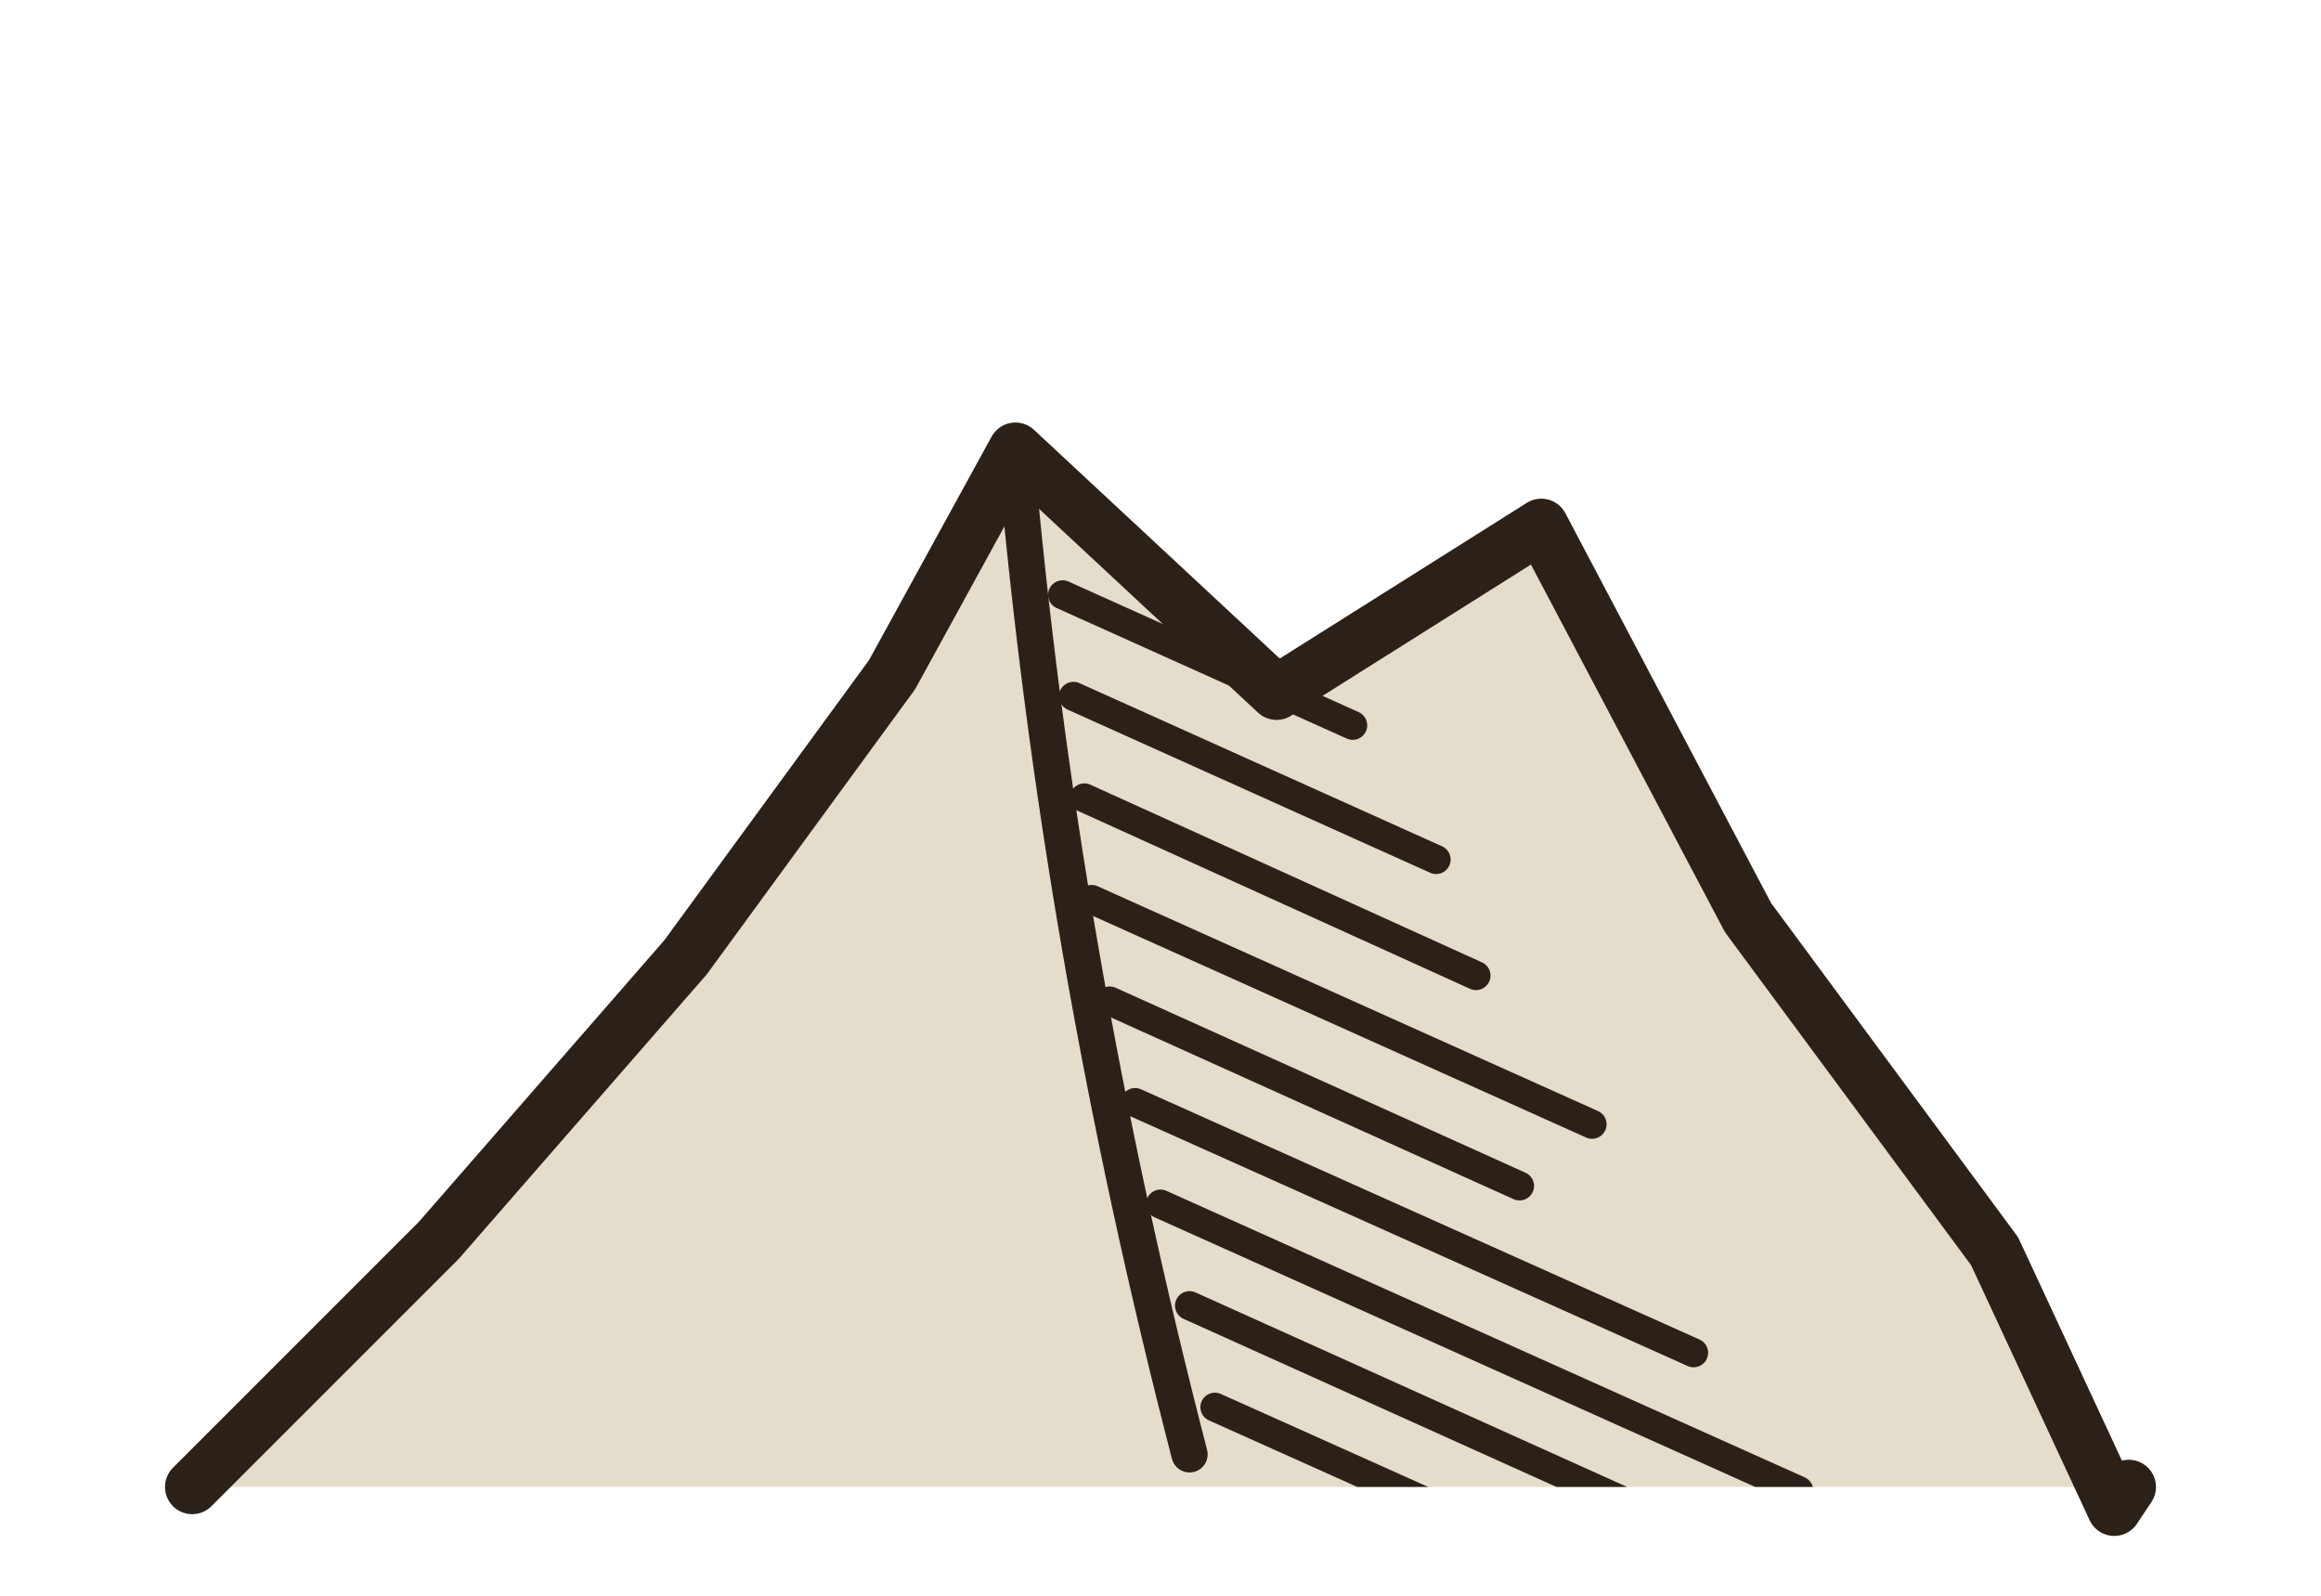
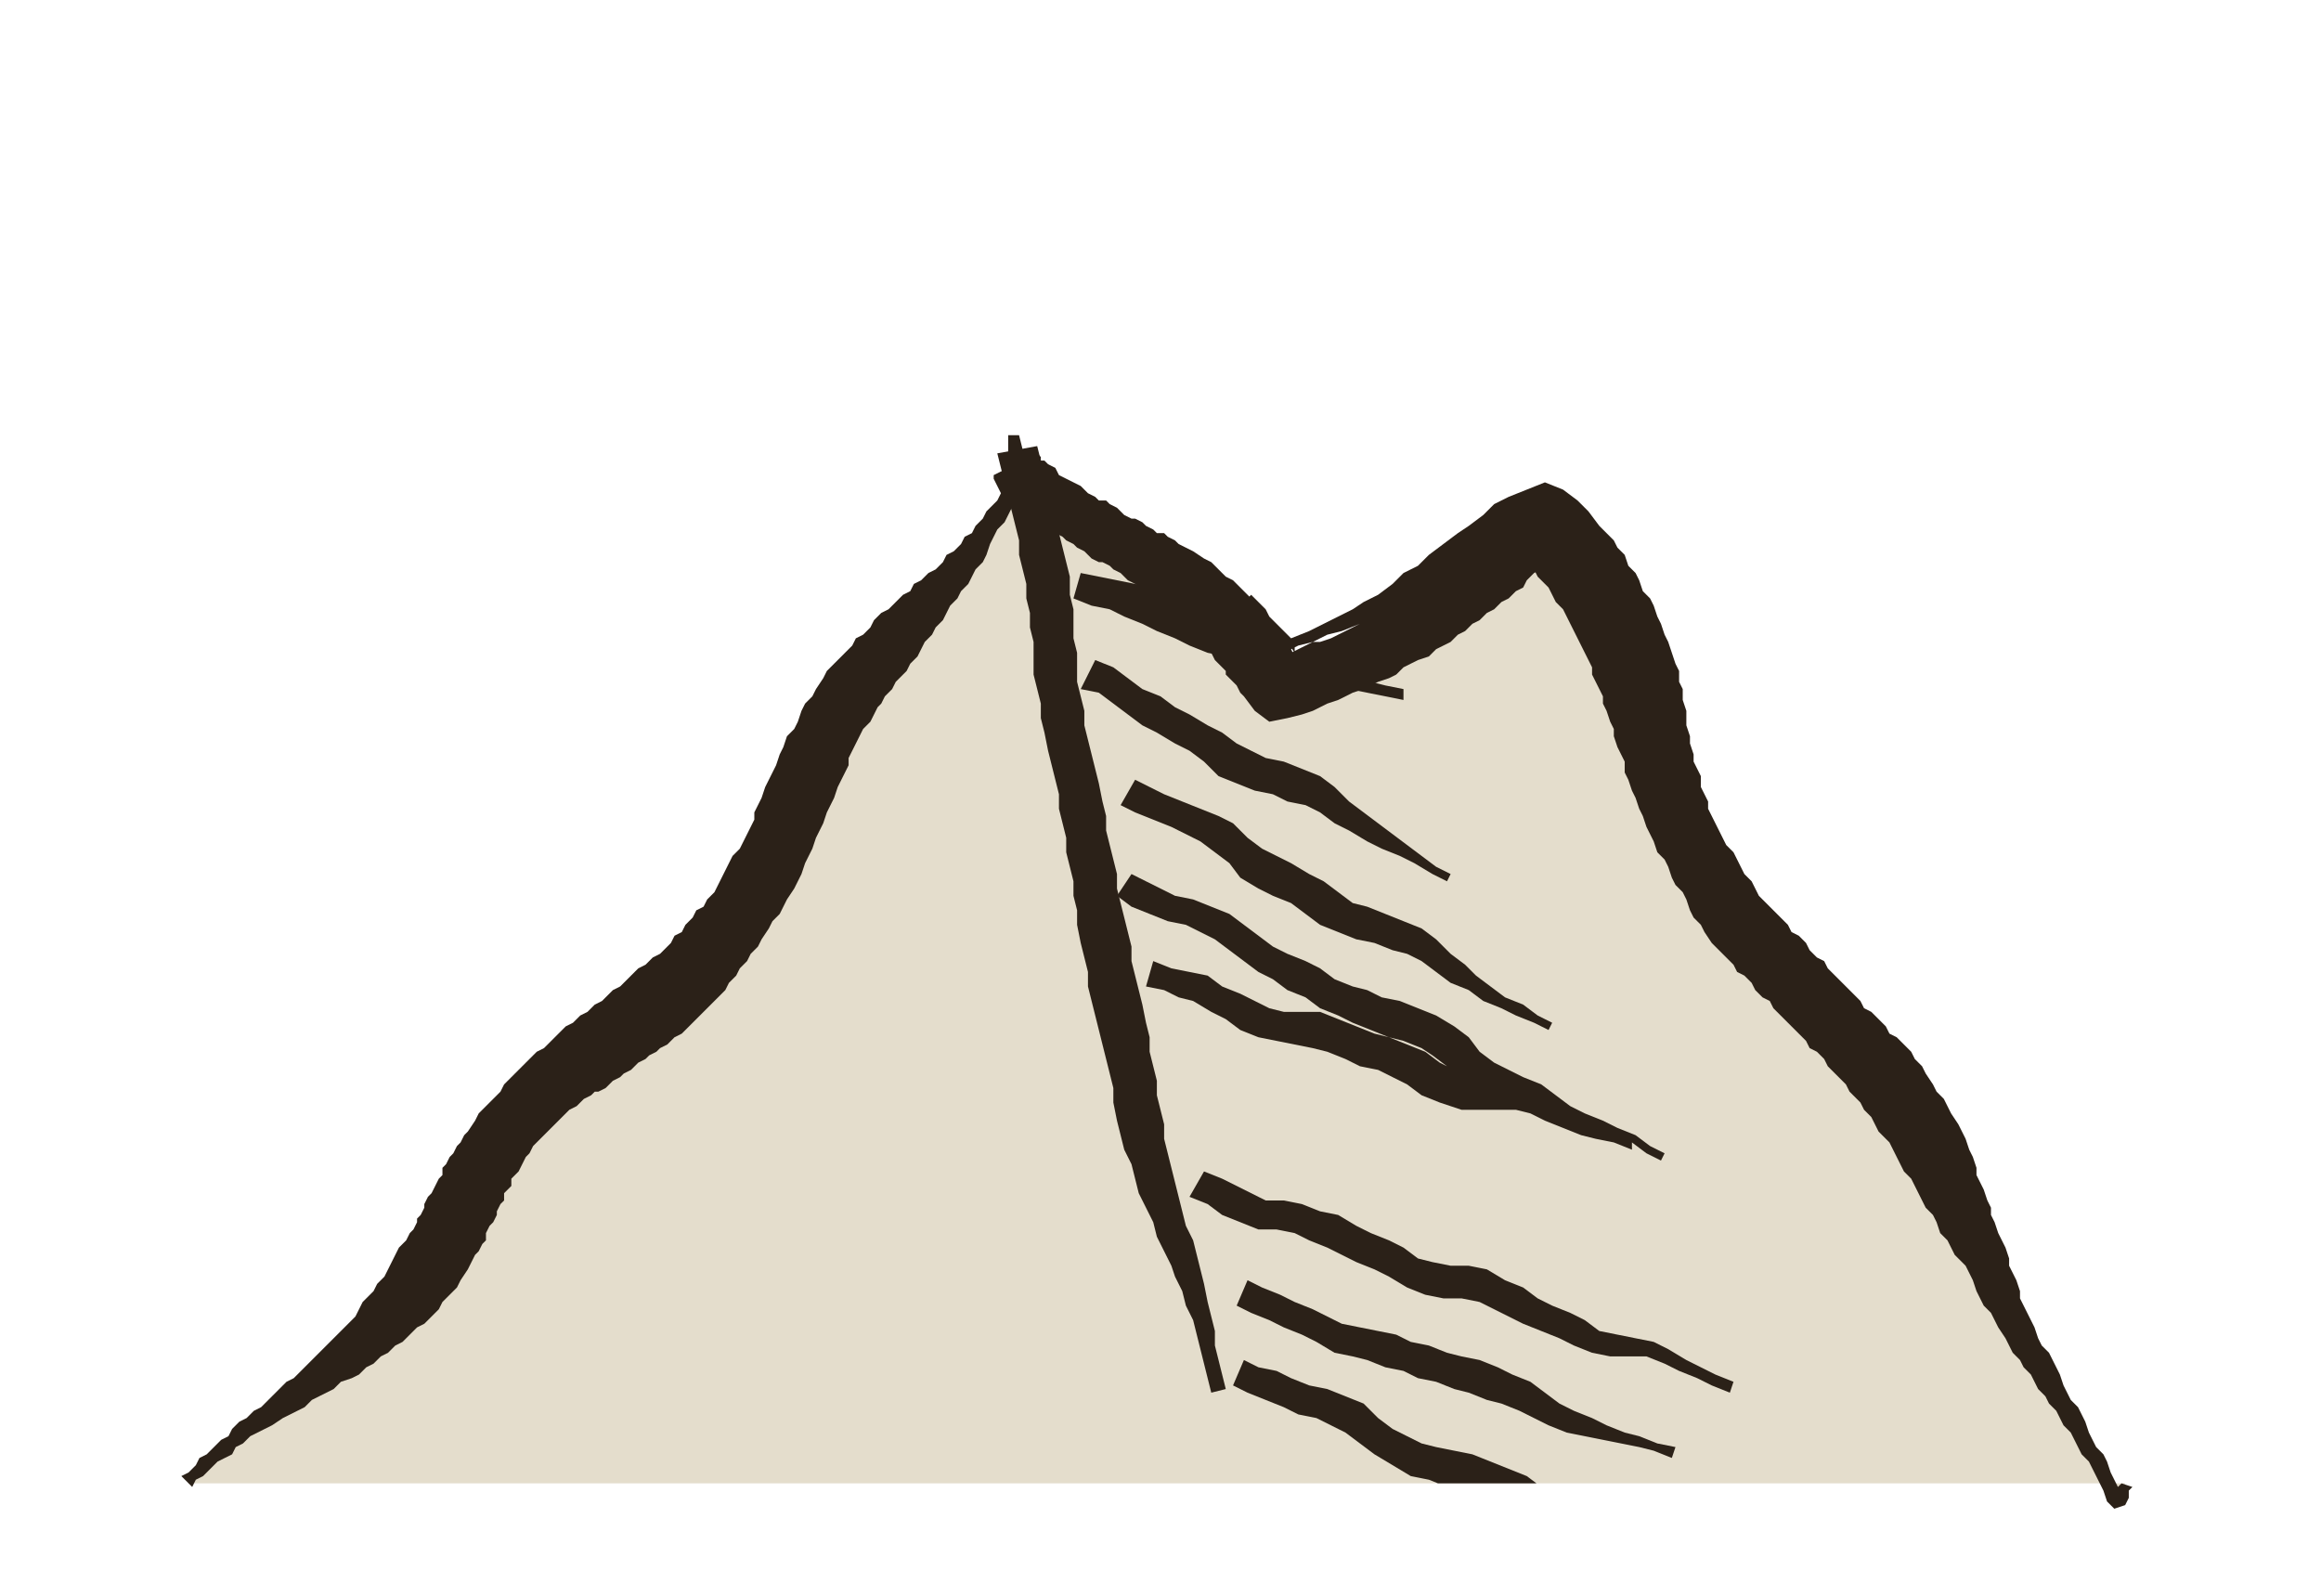
<svg xmlns="http://www.w3.org/2000/svg" width="64" height="44" viewBox="0 0 64 44">
  <defs>
    <clipPath id="m">
-       <polygon points="5.3,41.0 12.1,34.2 18.9,26.4 24.6,18.6 28.0,12.4 35.2,19.1 42.5,14.5 48.2,25.3 55.0,34.5 58.3,41.6 58.7,41.0" />
+       <polygon points="5.2,40.9 5.8,40.2 6.6,39.6 7.4,39.0 8.2,38.4 8.9,37.9 9.7,37.3 10.4,36.6 11.1,35.9 11.7,35.2 12.2,34.3 12.7,33.4 13.1,32.5 13.6,31.6 14.2,30.9 14.9,30.1 15.7,29.5 16.5,28.9 17.3,28.3 18.1,27.7 18.9,27.0 19.5,26.3 20.1,25.5 20.7,24.7 21.2,23.9 21.6,23.0 22.0,22.1 22.4,21.2 22.8,20.3 23.2,19.4 23.8,18.7 24.4,18.0 25.0,17.2 25.7,16.5 26.3,15.8 26.9,15.1 27.4,14.3 27.9,13.5 28.0,12.9 28.4,13.4 29.2,13.9 30.1,14.5 31.0,15.0 31.8,15.5 32.7,16.1 33.4,16.7 34.1,17.4 34.7,18.2 35.2,19.0 36.1,18.7 37.0,18.4 37.9,17.9 38.7,17.5 39.5,16.9 40.2,16.4 41.0,15.8 41.7,15.1 42.5,14.5 43.1,15.3 43.7,16.1 44.3,16.9 44.7,17.7 45.1,18.6 45.4,19.6 45.6,20.5 45.9,21.5 46.2,22.4 46.6,23.3 47.1,24.2 47.6,25.0 48.3,25.8 48.9,26.5 49.6,27.2 50.3,27.9 50.9,28.6 51.6,29.3 52.2,30.0 52.8,30.8 53.2,31.7 53.7,32.5 54.1,33.4 54.5,34.3 54.9,35.1 55.3,36.0 55.8,36.9 56.3,37.7 56.8,38.5 57.3,39.4 57.8,40.2 58.2,41.1 58.5,41.2 58.6,40.9" />
    </clipPath>
  </defs>
-   <polygon points="5.3,41.0 12.1,34.2 18.9,26.4 24.6,18.6 28.0,12.4 35.2,19.1 42.5,14.5 48.2,25.3 55.0,34.5 58.3,41.6 58.7,41.0" fill="#e4ddcc" stroke="none" />
-   <g fill="none" stroke="#2b2118" stroke-linecap="round" stroke-linejoin="round">
-     <polyline points="5.3,41.0 12.1,34.2 18.9,26.4 24.6,18.6 28.0,12.4 35.2,19.1 42.5,14.5 48.2,25.3 55.0,34.5 58.3,41.6 58.7,41.0" stroke-width="1.5" />
-     <path d="M28.0,12.4 Q29.2,26.2 32.8,40.1" stroke-width="1" />
-     <g stroke-width="0.8" clip-path="url(#m)">
-       <line x1="29.3" y1="16.4" x2="37.3" y2="20.0" />
-       <line x1="29.6" y1="19.2" x2="39.6" y2="23.7" />
-       <line x1="29.9" y1="22.0" x2="40.7" y2="26.9" />
-       <line x1="30.1" y1="24.8" x2="43.9" y2="31.0" />
-       <line x1="30.6" y1="27.6" x2="41.9" y2="32.7" />
-       <line x1="31.3" y1="30.4" x2="46.7" y2="37.3" />
-       <line x1="32.0" y1="33.2" x2="49.6" y2="41.1" />
-       <line x1="32.8" y1="36.0" x2="47.0" y2="42.4" />
-       <line x1="33.5" y1="38.8" x2="50.0" y2="46.2" />
-     </g>
+   <polygon points="5.2,40.9 5.8,40.2 6.6,39.6 7.4,39.0 8.2,38.4 8.9,37.9 9.7,37.3 10.4,36.6 11.1,35.9 11.7,35.2 12.2,34.3 12.7,33.4 13.1,32.5 13.6,31.6 14.2,30.9 14.9,30.1 15.7,29.5 16.5,28.9 17.3,28.3 18.1,27.7 18.9,27.0 19.5,26.3 20.1,25.5 20.7,24.7 21.2,23.9 21.6,23.0 22.0,22.1 22.4,21.2 22.8,20.3 23.2,19.4 23.8,18.7 24.4,18.0 25.0,17.2 25.7,16.5 26.3,15.8 26.9,15.1 27.4,14.3 27.9,13.5 28.0,12.9 28.4,13.4 29.2,13.9 30.1,14.5 31.0,15.0 31.8,15.5 32.7,16.1 33.4,16.7 34.1,17.4 34.7,18.2 35.2,19.0 36.1,18.7 37.0,18.4 37.9,17.9 38.7,17.5 39.5,16.9 40.2,16.4 41.0,15.8 41.7,15.1 42.5,14.5 43.1,15.3 43.7,16.1 44.3,16.9 44.7,17.7 45.1,18.6 45.4,19.6 45.6,20.5 45.9,21.5 46.2,22.4 46.6,23.3 47.1,24.2 47.6,25.0 48.3,25.8 48.9,26.5 49.6,27.2 50.3,27.9 50.9,28.6 51.6,29.3 52.2,30.0 52.8,30.8 53.2,31.7 53.7,32.5 54.1,33.4 54.5,34.3 54.9,35.1 55.3,36.0 55.8,36.9 56.3,37.7 56.8,38.5 57.3,39.4 57.8,40.2 58.2,41.1 58.5,41.2 58.6,40.9" fill="#e4ddcc" stroke="none" />
+   <g fill="#2b2118" stroke="none">
+     <path d="M5.3,41.0 5.4,40.8 5.6,40.7 5.8,40.5 6.0,40.3 6.2,40.2 6.4,40.1 6.5,39.9 6.7,39.8 6.9,39.6 7.1,39.5 7.3,39.4 7.5,39.3 7.8,39.1 8.0,39.0 8.2,38.9 8.4,38.8 8.6,38.6 8.8,38.5 9.0,38.4 9.2,38.3 9.4,38.1 9.7,38.0 9.9,37.9 10.1,37.7 10.3,37.6 10.5,37.4 10.7,37.3 10.9,37.1 11.1,37.0 11.3,36.8 11.5,36.6 11.7,36.5 11.9,36.3 12.1,36.1 12.2,35.9 12.4,35.7 12.6,35.5 12.7,35.3 12.9,35.0 13.0,34.8 13.1,34.6 13.2,34.5 13.3,34.3 13.4,34.2 13.4,34.0 13.5,33.8 13.6,33.7 13.7,33.5 13.7,33.4 13.8,33.2 13.9,33.1 13.9,32.9 14.0,32.8 14.1,32.7 14.1,32.5 14.2,32.4 14.3,32.3 14.4,32.1 14.5,31.9 14.6,31.8 14.7,31.6 14.9,31.4 15.0,31.3 15.2,31.1 15.4,30.9 15.5,30.8 15.7,30.6 15.9,30.5 16.0,30.4 16.1,30.3 16.3,30.2 16.4,30.1 16.5,30.1 16.7,30.0 16.8,29.9 16.9,29.8 17.1,29.7 17.2,29.6 17.4,29.5 17.5,29.4 17.6,29.3 17.8,29.2 17.9,29.1 18.1,29.0 18.2,28.9 18.4,28.8 18.5,28.7 18.6,28.6 18.8,28.5 19.0,28.3 19.2,28.1 19.3,28.0 19.4,27.9 19.5,27.8 19.7,27.6 19.8,27.5 20.0,27.3 20.1,27.1 20.3,26.9 20.4,26.7 20.6,26.5 20.7,26.3 20.9,26.1 21.0,25.9 21.2,25.6 21.3,25.4 21.5,25.2 21.6,25.0 21.7,24.8 21.9,24.5 22.0,24.3 22.1,24.1 22.2,23.8 22.3,23.6 22.4,23.4 22.5,23.1 22.6,22.9 22.7,22.7 22.8,22.4 22.9,22.2 23.0,22.0 23.1,21.7 23.2,21.5 23.3,21.3 23.4,21.1 23.4,20.9 23.5,20.7 23.6,20.5 23.7,20.3 23.8,20.1 24.0,19.9 24.1,19.7 24.2,19.5 24.3,19.4 24.4,19.2 24.6,19.0 24.7,18.8 24.9,18.6 25.0,18.5 25.1,18.3 25.3,18.1 25.4,17.9 25.5,17.7 25.7,17.5 25.8,17.3 26.0,17.1 26.1,16.9 26.2,16.7 26.4,16.5 26.5,16.3 26.7,16.1 26.8,15.9 26.9,15.7 27.1,15.5 27.2,15.3 27.3,15.0 27.4,14.8 27.5,14.6 27.7,14.4 27.8,14.2 27.9,14.0 28.0,13.8 28.1,13.6 28.2,13.4 28.2,13.2 28.2,13.0 28.2,12.8 28.2,12.4 28.1,12.0 27.8,12.0 27.8,12.4 27.8,12.9 27.8,13.0 27.8,13.1 27.8,13.3 27.7,13.4 27.6,13.6 27.5,13.8 27.4,13.9 27.2,14.1 27.1,14.3 26.9,14.5 26.8,14.7 26.6,14.8 26.5,15.0 26.3,15.2 26.1,15.3 26.0,15.5 25.8,15.7 25.6,15.8 25.4,16.0 25.2,16.1 25.1,16.3 24.9,16.4 24.7,16.6 24.5,16.8 24.3,16.9 24.1,17.1 24.0,17.3 23.8,17.5 23.6,17.6 23.5,17.8 23.3,18.0 23.2,18.1 23.0,18.3 22.8,18.5 22.7,18.7 22.5,19.0 22.4,19.2 22.2,19.4 22.1,19.6 22.0,19.9 21.9,20.1 21.7,20.3 21.6,20.6 21.5,20.8 21.4,21.1 21.3,21.3 21.2,21.5 21.1,21.7 21.0,22.0 20.9,22.2 20.8,22.4 20.8,22.6 20.7,22.8 20.6,23.0 20.5,23.2 20.4,23.4 20.2,23.6 20.1,23.8 20.0,24.0 19.9,24.2 19.8,24.4 19.7,24.6 19.5,24.8 19.4,25.0 19.2,25.1 19.1,25.3 18.9,25.5 18.8,25.7 18.6,25.8 18.5,26.0 18.4,26.1 18.3,26.2 18.2,26.3 18.0,26.4 17.9,26.5 17.8,26.6 17.6,26.7 17.4,26.9 17.3,27.0 17.2,27.1 17.1,27.2 16.9,27.3 16.8,27.4 16.7,27.5 16.6,27.6 16.4,27.7 16.3,27.8 16.2,27.9 16.0,28.0 15.9,28.1 15.8,28.2 15.6,28.3 15.5,28.4 15.4,28.5 15.2,28.7 15.1,28.8 15.0,28.9 14.8,29.0 14.7,29.1 14.5,29.3 14.3,29.5 14.1,29.7 13.9,29.9 13.8,30.1 13.6,30.3 13.4,30.5 13.2,30.7 13.1,30.9 12.9,31.2 12.8,31.3 12.7,31.5 12.6,31.6 12.5,31.8 12.4,31.9 12.3,32.1 12.2,32.2 12.2,32.4 12.1,32.5 12.0,32.7 11.9,32.9 11.8,33.0 11.7,33.2 11.7,33.3 11.6,33.5 11.5,33.6 11.5,33.7 11.4,33.9 11.3,34.0 11.2,34.2 11.0,34.4 10.9,34.6 10.8,34.8 10.7,35.0 10.6,35.2 10.4,35.4 10.3,35.6 10.2,35.7 10.0,35.9 9.9,36.1 9.8,36.3 9.6,36.5 9.5,36.6 9.3,36.8 9.1,37.0 9.0,37.1 8.8,37.3 8.6,37.5 8.5,37.6 8.3,37.8 8.1,38.0 7.9,38.1 7.7,38.3 7.6,38.4 7.4,38.6 7.2,38.8 7.0,38.9 6.8,39.1 6.6,39.2 6.4,39.4 6.3,39.6 6.1,39.7 5.9,39.9 5.7,40.1 5.5,40.2 5.4,40.4 5.2,40.6 5.0,40.7ZM27.4,13.1 27.4,13.2 27.5,13.4 27.6,13.6 27.8,13.8 28.0,13.9 28.2,14.1 28.4,14.2 28.6,14.4 28.8,14.5 29.0,14.6 29.1,14.7 29.3,14.8 29.4,14.9 29.6,15.0 29.7,15.1 29.9,15.2 30.0,15.3 30.1,15.4 30.3,15.5 30.4,15.5 30.6,15.6 30.7,15.7 30.9,15.8 31.0,15.9 31.1,16.0 31.3,16.1 31.4,16.2 31.5,16.3 31.7,16.3 31.8,16.4 32.0,16.6 32.2,16.7 32.3,16.9 32.5,17.0 32.7,17.2 32.8,17.3 33.0,17.5 33.1,17.7 33.3,17.8 33.4,18.0 33.5,18.2 33.7,18.4 33.8,18.5 33.8,18.6 33.9,18.7 34.1,18.9 34.2,19.1 34.3,19.2 34.6,19.6 35.0,19.9 35.5,19.8 35.9,19.7 36.2,19.6 36.4,19.5 36.6,19.4 36.9,19.3 37.1,19.2 37.3,19.1 37.6,19.0 37.8,18.9 38.0,18.8 38.3,18.7 38.5,18.6 38.7,18.4 38.9,18.3 39.1,18.2 39.4,18.1 39.6,17.9 39.8,17.8 40.0,17.7 40.2,17.5 40.4,17.4 40.6,17.2 40.8,17.1 41.0,16.9 41.2,16.8 41.4,16.6 41.6,16.5 41.8,16.3 42.0,16.2 42.1,16.0 42.3,15.8 42.5,15.7 42.7,15.5 42.8,15.4 42.6,15.5 42.2,15.4 42.1,15.4 42.1,15.4 42.2,15.6 42.3,15.7 42.4,15.9 42.5,16.0 42.7,16.2 42.8,16.4 42.9,16.6 43.1,16.8 43.2,17.0 43.3,17.2 43.4,17.4 43.5,17.6 43.6,17.8 43.7,18.0 43.8,18.2 43.9,18.4 43.9,18.6 44.0,18.8 44.1,19.0 44.2,19.2 44.2,19.4 44.3,19.6 44.4,19.9 44.5,20.1 44.5,20.3 44.6,20.6 44.7,20.8 44.8,21.0 44.8,21.3 44.9,21.5 45.0,21.8 45.1,22.0 45.2,22.3 45.3,22.5 45.4,22.8 45.5,23.0 45.6,23.2 45.7,23.5 45.9,23.7 46.0,23.9 46.1,24.2 46.2,24.4 46.4,24.6 46.5,24.8 46.6,25.1 46.7,25.3 46.9,25.5 47.0,25.7 47.2,26.0 47.4,26.2 47.6,26.4 47.8,26.6 47.9,26.8 48.1,26.9 48.3,27.1 48.4,27.3 48.6,27.5 48.8,27.6 48.9,27.8 49.1,28.0 49.3,28.2 49.4,28.3 49.6,28.5 49.8,28.7 49.9,28.9 50.1,29.0 50.3,29.2 50.4,29.4 50.6,29.6 50.7,29.7 50.9,29.9 51.0,30.1 51.2,30.3 51.3,30.4 51.4,30.6 51.6,30.8 51.7,31.0 51.8,31.2 51.9,31.3 52.1,31.5 52.2,31.7 52.3,31.9 52.4,32.1 52.5,32.3 52.7,32.5 52.8,32.7 52.9,32.9 53.0,33.1 53.1,33.3 53.3,33.5 53.4,33.7 53.5,34.0 53.7,34.2 53.8,34.4 53.9,34.6 54.1,34.8 54.2,34.9 54.3,35.1 54.4,35.3 54.5,35.6 54.6,35.8 54.7,36.0 54.9,36.2 55.0,36.4 55.1,36.6 55.3,36.9 55.4,37.1 55.5,37.3 55.7,37.5 55.8,37.7 56.0,37.9 56.1,38.1 56.2,38.3 56.4,38.5 56.5,38.7 56.7,38.9 56.8,39.1 56.9,39.3 57.1,39.5 57.2,39.7 57.3,39.9 57.4,40.1 57.6,40.3 57.7,40.5 57.8,40.7 57.9,40.9 58.0,41.1 58.1,41.4 58.3,41.6 58.6,41.5 58.7,41.3 58.7,41.1 58.8,41.0 58.5,40.9 58.4,41.0 58.3,41.1 58.3,41.2 58.5,41.3 58.4,41.2 58.4,41.0 58.3,40.8 58.2,40.6 58.1,40.3 58.0,40.1 57.8,39.9 57.7,39.7 57.6,39.5 57.5,39.2 57.4,39.0 57.3,38.8 57.1,38.6 57.0,38.4 56.9,38.2 56.8,37.9 56.7,37.7 56.6,37.5 56.5,37.3 56.3,37.1 56.2,36.9 56.1,36.6 56.0,36.4 55.9,36.2 55.8,36.0 55.7,35.8 55.7,35.6 55.6,35.3 55.5,35.1 55.4,34.9 55.4,34.7 55.3,34.4 55.2,34.2 55.1,34.0 55.0,33.7 54.9,33.5 54.9,33.3 54.8,33.1 54.7,32.8 54.6,32.6 54.5,32.4 54.5,32.2 54.4,31.9 54.3,31.7 54.2,31.4 54.1,31.2 54.0,31.0 53.8,30.7 53.7,30.5 53.6,30.3 53.4,30.1 53.3,29.9 53.1,29.6 53.0,29.4 52.8,29.2 52.7,29.0 52.5,28.8 52.3,28.6 52.1,28.5 52.0,28.3 51.8,28.1 51.6,27.9 51.4,27.8 51.3,27.6 51.1,27.4 50.9,27.2 50.8,27.1 50.6,26.9 50.4,26.7 50.3,26.5 50.1,26.4 49.9,26.2 49.8,26.0 49.6,25.8 49.4,25.7 49.3,25.5 49.1,25.3 48.9,25.1 48.8,25.0 48.6,24.8 48.5,24.7 48.4,24.5 48.3,24.3 48.1,24.1 48.0,23.9 47.9,23.7 47.8,23.5 47.6,23.3 47.5,23.1 47.4,22.9 47.3,22.7 47.2,22.5 47.1,22.3 47.1,22.1 47.0,21.9 46.9,21.7 46.9,21.4 46.8,21.2 46.7,21.0 46.7,20.8 46.6,20.5 46.6,20.3 46.5,20.0 46.5,19.8 46.4,19.6 46.4,19.3 46.3,19.0 46.2,18.8 46.2,18.5 46.1,18.3 46.0,18.0 45.9,17.8 45.8,17.5 45.7,17.3 45.5,17.1 45.4,16.8 45.3,16.6 45.1,16.4 45.0,16.1 44.8,15.9 44.7,15.7 44.5,15.5 44.3,15.3 44.2,15.1 44.0,14.9 43.9,14.7 43.8,14.6 43.6,14.4 43.5,14.3 43.2,13.9 42.7,13.6 42.1,13.7 41.6,14.0 41.5,14.1 41.3,14.3 41.1,14.4 40.9,14.6 40.7,14.7 40.6,14.9 40.4,15.0 40.2,15.2 40.0,15.3 39.8,15.5 39.7,15.6 39.5,15.8 39.3,15.9 39.1,16.1 38.9,16.2 38.8,16.3 38.6,16.5 38.4,16.6 38.2,16.7 38.0,16.9 37.8,17.0 37.7,17.1 37.5,17.2 37.3,17.3 37.1,17.4 36.9,17.5 36.7,17.6 36.4,17.7 36.2,17.7 36.0,17.8 35.8,17.9 35.6,18.0 35.3,18.0 35.3,18.0 35.4,18.1 35.7,18.1 35.8,18.2 35.7,18.1 35.6,17.9 35.5,17.7 35.4,17.5 35.3,17.4 35.1,17.2 35.0,17.0 34.8,16.8 34.6,16.6 34.4,16.4 34.2,16.2 34.0,16.0 33.8,15.9 33.6,15.7 33.4,15.5 33.2,15.4 32.9,15.2 32.7,15.1 32.5,15.0 32.4,14.9 32.2,14.8 32.1,14.7 31.9,14.7 31.8,14.6 31.6,14.5 31.5,14.4 31.3,14.3 31.2,14.3 31.0,14.2 30.9,14.1 30.8,14.0 30.6,13.9 30.5,13.8 30.3,13.8 30.2,13.7 30.0,13.6 29.9,13.5 29.8,13.4 29.6,13.3 29.4,13.2 29.2,13.1 29.1,12.9 28.9,12.8 28.8,12.7 28.7,12.7 28.7,12.6 28.7,12.6 28.6,12.5ZM34.4,16.5 34.6,16.7 34.8,16.9 35.0,17.1 35.1,17.2 35.3,17.5 35.5,17.7 35.6,17.9 35.6,18.1 35.6,17.9 35.8,17.8 36.2,17.7 36.6,17.5 37.0,17.4 37.5,17.2 37.9,17.0 38.3,16.8 38.7,16.6 39.1,16.4 39.5,16.1 39.8,15.8 40.2,15.6 40.6,15.3 40.9,15.0 41.3,14.7 41.6,14.5 41.9,14.3 42.2,14.1 42.6,14.0 42.8,14.2 43.1,14.4 43.3,14.7 43.6,14.9 43.7,15.1 43.9,15.3 44.0,15.5 44.1,15.8 44.3,16.0 44.4,16.2 44.5,16.4 44.6,16.6 44.7,16.9 44.8,17.1 44.9,17.3 45.0,17.6 45.1,17.8 45.2,18.0 45.3,18.3 45.4,18.5 45.5,18.7 45.6,19.0 45.7,19.2 45.7,19.5 45.8,19.7 45.8,19.9 46.0,20.4 46.1,20.9 46.2,21.4 46.4,21.9 46.6,22.3 46.8,22.7 47.1,23.1 47.4,23.5 47.6,23.8 47.9,24.2 48.2,24.6 48.5,25.0 48.6,25.0 48.3,24.6 48.0,24.2 47.8,23.8 47.5,23.4 47.3,23.0 47.1,22.6 46.9,22.2 46.7,21.7 46.6,21.3 46.6,20.8 46.5,20.3 46.5,19.8 46.5,19.6 46.4,19.3 46.4,19.0 46.3,18.8 46.3,18.5 46.2,18.3 46.1,18.0 46.0,17.7 45.9,17.5 45.8,17.2 45.7,17.0 45.6,16.7 45.5,16.5 45.3,16.3 45.2,16.0 45.1,15.8 44.9,15.6 44.8,15.3 44.6,15.1 44.5,14.9 44.3,14.7 44.1,14.5 43.8,14.1 43.5,13.8 43.1,13.5 42.6,13.3 42.1,13.5 41.6,13.7 41.2,13.9 40.9,14.2 40.5,14.5 40.2,14.7 39.8,15.0 39.4,15.3 39.1,15.6 38.7,15.8 38.4,16.1 38.0,16.4 37.6,16.6 37.3,16.8 36.9,17.0 36.5,17.2 36.1,17.4 35.6,17.6 35.5,17.7 35.7,18.0 35.7,17.8 35.6,17.6 35.4,17.4 35.2,17.2 35.0,17.0 34.9,16.8 34.7,16.6 34.5,16.4Z" />
+     <path d="M27.5,12.5 27.6,12.9 27.7,13.3 27.8,13.7 27.9,14.1 28.0,14.5 28.1,14.9 28.1,15.3 28.2,15.7 28.3,16.1 28.3,16.5 28.4,16.9 28.4,17.3 28.5,17.7 28.5,18.1 28.5,18.6 28.6,19.0 28.7,19.4 28.7,19.8 28.8,20.2 28.9,20.7 29.0,21.1 29.1,21.5 29.2,21.9 29.2,22.3 29.3,22.7 29.4,23.1 29.4,23.5 29.5,23.9 29.6,24.3 29.6,24.7 29.7,25.1 29.7,25.5 29.8,26.0 29.9,26.4 30.0,26.8 30.0,27.2 30.1,27.6 30.2,28.0 30.3,28.4 30.4,28.8 30.5,29.2 30.6,29.6 30.7,30.0 30.7,30.4 30.8,30.9 30.9,31.3 31.0,31.7 31.2,32.1 31.3,32.5 31.4,32.9 31.6,33.3 31.8,33.7 31.9,34.1 32.1,34.5 32.3,34.9 32.4,35.2 32.6,35.6 32.7,36.0 32.9,36.4 33.0,36.8 33.1,37.2 33.2,37.6 33.3,38.0 33.4,38.4 33.8,38.3 33.7,37.9 33.6,37.5 33.5,37.1 33.5,36.7 33.4,36.3 33.3,35.9 33.2,35.4 33.1,35.0 33.0,34.6 32.9,34.2 32.7,33.8 32.6,33.4 32.5,33.0 32.4,32.6 32.3,32.2 32.2,31.8 32.1,31.4 32.1,31.0 32.0,30.6 31.9,30.2 31.9,29.8 31.8,29.4 31.7,29.0 31.7,28.6 31.6,28.2 31.5,27.7 31.4,27.3 31.3,26.9 31.2,26.5 31.2,26.1 31.1,25.7 31.0,25.3 30.9,24.9 30.8,24.5 30.8,24.1 30.7,23.7 30.6,23.3 30.5,22.9 30.5,22.5 30.4,22.1 30.3,21.6 30.2,21.2 30.1,20.8 30.0,20.4 29.9,20.0 29.9,19.6 29.8,19.2 29.7,18.8 29.7,18.4 29.7,18.0 29.6,17.6 29.6,17.2 29.6,16.8 29.5,16.4 29.5,15.9 29.4,15.5 29.3,15.1 29.2,14.7 29.1,14.3 29.0,13.9 28.9,13.5 28.8,13.1 28.7,12.7 28.6,12.3Z" />
+     <path clip-path="url(#m)" d="M29.6,16.5 30.1,16.7 30.6,16.8 31.0,17.0 31.5,17.2 31.9,17.4 32.4,17.6 32.8,17.8 33.3,18.0 33.8,18.1 34.3,18.2 34.8,18.3 35.3,18.4 35.7,18.5 36.2,18.7 36.7,18.9 37.2,19.0 37.7,19.1 38.2,19.2 38.7,19.3 38.7,19.0 38.2,18.9 37.8,18.8 37.3,18.6 36.9,18.3 36.5,18.0 36.1,17.8 35.6,17.5 35.1,17.4 34.6,17.3 34.1,17.2 33.6,17.0 33.2,16.9 32.8,16.7 32.3,16.5 31.8,16.3 31.3,16.1 30.8,16.0 30.3,15.9 29.8,15.8ZM29.8,19.0 30.3,19.1 30.7,19.4 31.1,19.7 31.5,20.0 31.9,20.2 32.4,20.5 32.8,20.7 33.2,21.0 33.6,21.4 34.1,21.6 34.6,21.8 35.1,21.9 35.5,22.1 36.0,22.2 36.4,22.4 36.8,22.7 37.2,22.9 37.7,23.2 38.1,23.4 38.6,23.6 39.0,23.8 39.5,24.1 39.9,24.3 40.0,24.1 39.6,23.9 39.2,23.6 38.8,23.3 38.4,23.0 38.0,22.7 37.6,22.4 37.2,22.1 36.8,21.7 36.4,21.4 35.9,21.2 35.4,21.0 34.9,20.9 34.5,20.7 34.1,20.5 33.7,20.2 33.3,20.0 32.8,19.7 32.4,19.5 32.0,19.2 31.5,19.0 31.1,18.7 30.7,18.4 30.2,18.2ZM30.9,22.2 31.3,22.4 31.8,22.6 32.3,22.8 32.7,23.0 33.1,23.2 33.5,23.5 33.9,23.8 34.2,24.2 34.7,24.5 35.1,24.7 35.6,24.9 36.0,25.2 36.4,25.5 36.9,25.7 37.4,25.9 37.9,26.0 38.4,26.2 38.8,26.3 39.2,26.5 39.6,26.8 40.0,27.1 40.5,27.3 40.9,27.6 41.4,27.8 41.8,28.0 42.3,28.2 42.7,28.4 42.8,28.2 42.4,28.0 42.0,27.7 41.5,27.5 41.1,27.2 40.7,26.9 40.4,26.6 40.0,26.3 39.6,25.9 39.2,25.6 38.7,25.4 38.2,25.2 37.7,25.0 37.3,24.9 36.9,24.6 36.5,24.3 36.1,24.1 35.6,23.8 35.2,23.6 34.8,23.4 34.4,23.1 34.0,22.7 33.6,22.5 33.1,22.3 32.6,22.1 32.1,21.9 31.7,21.7 31.3,21.5ZM30.8,24.7 31.2,25.0 31.7,25.2 32.2,25.4 32.7,25.5 33.1,25.7 33.5,25.9 33.9,26.2 34.3,26.5 34.7,26.8 35.1,27.0 35.5,27.3 36.0,27.5 36.4,27.8 36.9,28.0 37.3,28.2 37.8,28.4 38.3,28.6 38.7,28.7 39.2,28.9 39.5,29.1 39.9,29.4 40.3,29.7 40.8,30.0 41.2,30.2 41.7,30.4 42.2,30.5 42.6,30.7 43.1,30.9 43.6,31.1 44.0,31.2 44.5,31.4 45.0,31.5 45.4,31.8 45.8,32.0 45.9,31.8 45.5,31.6 45.1,31.3 44.6,31.1 44.2,30.9 43.7,30.7 43.3,30.5 42.9,30.2 42.5,29.9 42.0,29.7 41.6,29.5 41.2,29.3 40.8,29.0 40.5,28.6 40.1,28.3 39.6,28.0 39.1,27.8 38.6,27.6 38.1,27.5 37.7,27.3 37.3,27.2 36.8,27.0 36.4,26.7 36.0,26.5 35.5,26.3 35.1,26.1 34.7,25.8 34.3,25.5 33.9,25.2 33.4,25.0 32.9,24.8 32.4,24.7 32.0,24.5 31.6,24.3 31.2,24.1ZM31.6,27.2 32.1,27.3 32.5,27.5 32.9,27.6 33.4,27.9 33.8,28.1 34.2,28.4 34.7,28.6 35.2,28.7 35.7,28.8 36.2,28.9 36.6,29.0 37.1,29.2 37.5,29.4 38.0,29.5 38.4,29.7 38.8,29.9 39.2,30.2 39.7,30.4 40.3,30.6 40.8,30.6 41.3,30.6 41.8,30.6 42.2,30.7 42.6,30.9 43.1,31.1 43.6,31.3 44.0,31.4 44.5,31.5 45.0,31.7 45.0,31.5 44.6,31.3 44.1,31.2 43.7,31.0 43.3,30.7 42.9,30.4 42.4,30.2 41.9,30.0 41.4,29.8 40.9,29.7 40.5,29.6 40.1,29.5 39.7,29.3 39.3,29.0 38.8,28.8 38.3,28.6 37.9,28.5 37.4,28.3 36.9,28.1 36.4,27.9 35.9,27.9 35.4,27.9 35.0,27.8 34.6,27.6 34.2,27.4 33.7,27.2 33.3,26.9 32.8,26.8 32.3,26.7 31.8,26.5ZM32.8,33.0 33.3,33.2 33.7,33.5 34.2,33.7 34.7,33.9 35.2,33.9 35.7,34.0 36.1,34.2 36.6,34.4 37.0,34.6 37.4,34.8 37.9,35.0 38.3,35.2 38.8,35.5 39.3,35.7 39.8,35.8 40.3,35.8 40.8,35.9 41.2,36.1 41.6,36.3 42.0,36.5 42.5,36.7 43.0,36.9 43.4,37.1 43.9,37.3 44.4,37.4 45.0,37.4 45.4,37.4 45.9,37.6 46.3,37.8 46.8,38.0 47.2,38.2 47.7,38.4 47.8,38.1 47.3,37.9 46.9,37.7 46.5,37.5 46.0,37.2 45.6,37.0 45.1,36.9 44.6,36.8 44.1,36.7 43.7,36.4 43.3,36.2 42.8,36.0 42.4,35.8 42.0,35.5 41.5,35.3 41.0,35.0 40.5,34.9 40.0,34.9 39.5,34.8 39.1,34.7 38.7,34.4 38.3,34.2 37.8,34.0 37.4,33.8 36.9,33.5 36.4,33.4 35.9,33.2 35.4,33.1 34.9,33.1 34.5,32.9 34.1,32.7 33.7,32.5 33.2,32.3ZM34.1,36.0 34.5,36.2 35.0,36.4 35.4,36.6 35.9,36.8 36.3,37.0 36.8,37.3 37.3,37.4 37.7,37.5 38.2,37.7 38.7,37.8 39.1,38.0 39.6,38.1 40.1,38.3 40.5,38.4 41.0,38.6 41.4,38.7 41.9,38.9 42.3,39.1 42.7,39.3 43.2,39.5 43.7,39.6 44.2,39.7 44.7,39.8 45.2,39.9 45.6,40.0 46.1,40.2 46.2,39.9 45.7,39.8 45.2,39.6 44.8,39.5 44.3,39.3 43.9,39.1 43.4,38.9 43.0,38.7 42.6,38.4 42.2,38.1 41.7,37.9 41.3,37.7 40.8,37.5 40.3,37.4 39.9,37.3 39.4,37.1 38.9,37.0 38.5,36.8 38.0,36.7 37.5,36.6 37.0,36.5 36.6,36.3 36.2,36.1 35.7,35.9 35.3,35.7 34.8,35.5 34.4,35.3ZM34.0,38.2 34.4,38.4 34.9,38.6 35.4,38.8 35.8,39.0 36.3,39.1 36.7,39.3 37.1,39.5 37.5,39.8 37.9,40.1 38.4,40.4 38.9,40.7 39.4,40.8 39.9,41.0 40.4,41.1 40.8,41.2 41.2,41.3 41.7,41.6 42.1,41.8 42.5,42.1 43.0,42.3 43.4,42.5 43.8,42.7 44.3,43.0 44.7,43.2 45.2,43.4 45.8,43.5 46.3,43.6 46.7,43.7 47.2,43.8 47.7,44.0 48.1,44.2 48.5,44.5 48.9,44.8 49.4,45.0 49.8,45.2 50.3,45.3 50.8,45.5 51.3,45.7 51.4,45.4 50.9,45.2 50.4,45.1 50.0,44.9 49.5,44.7 49.1,44.5 48.7,44.1 48.3,43.8 47.9,43.5 47.4,43.3 46.9,43.1 46.4,42.9 46.0,42.8 45.5,42.6 45.1,42.4 44.7,42.2 44.3,41.9 43.8,41.7 43.4,41.5 42.9,41.3 42.5,41.0 42.1,40.7 41.6,40.5 41.1,40.3 40.6,40.1 40.1,40.0 39.6,39.9 39.2,39.8 38.8,39.6 38.4,39.4 38.0,39.1 37.6,38.7 37.1,38.5 36.6,38.3 36.1,38.2 35.6,38.0 35.2,37.8 34.7,37.7 34.3,37.5Z" />
  </g>
</svg>
